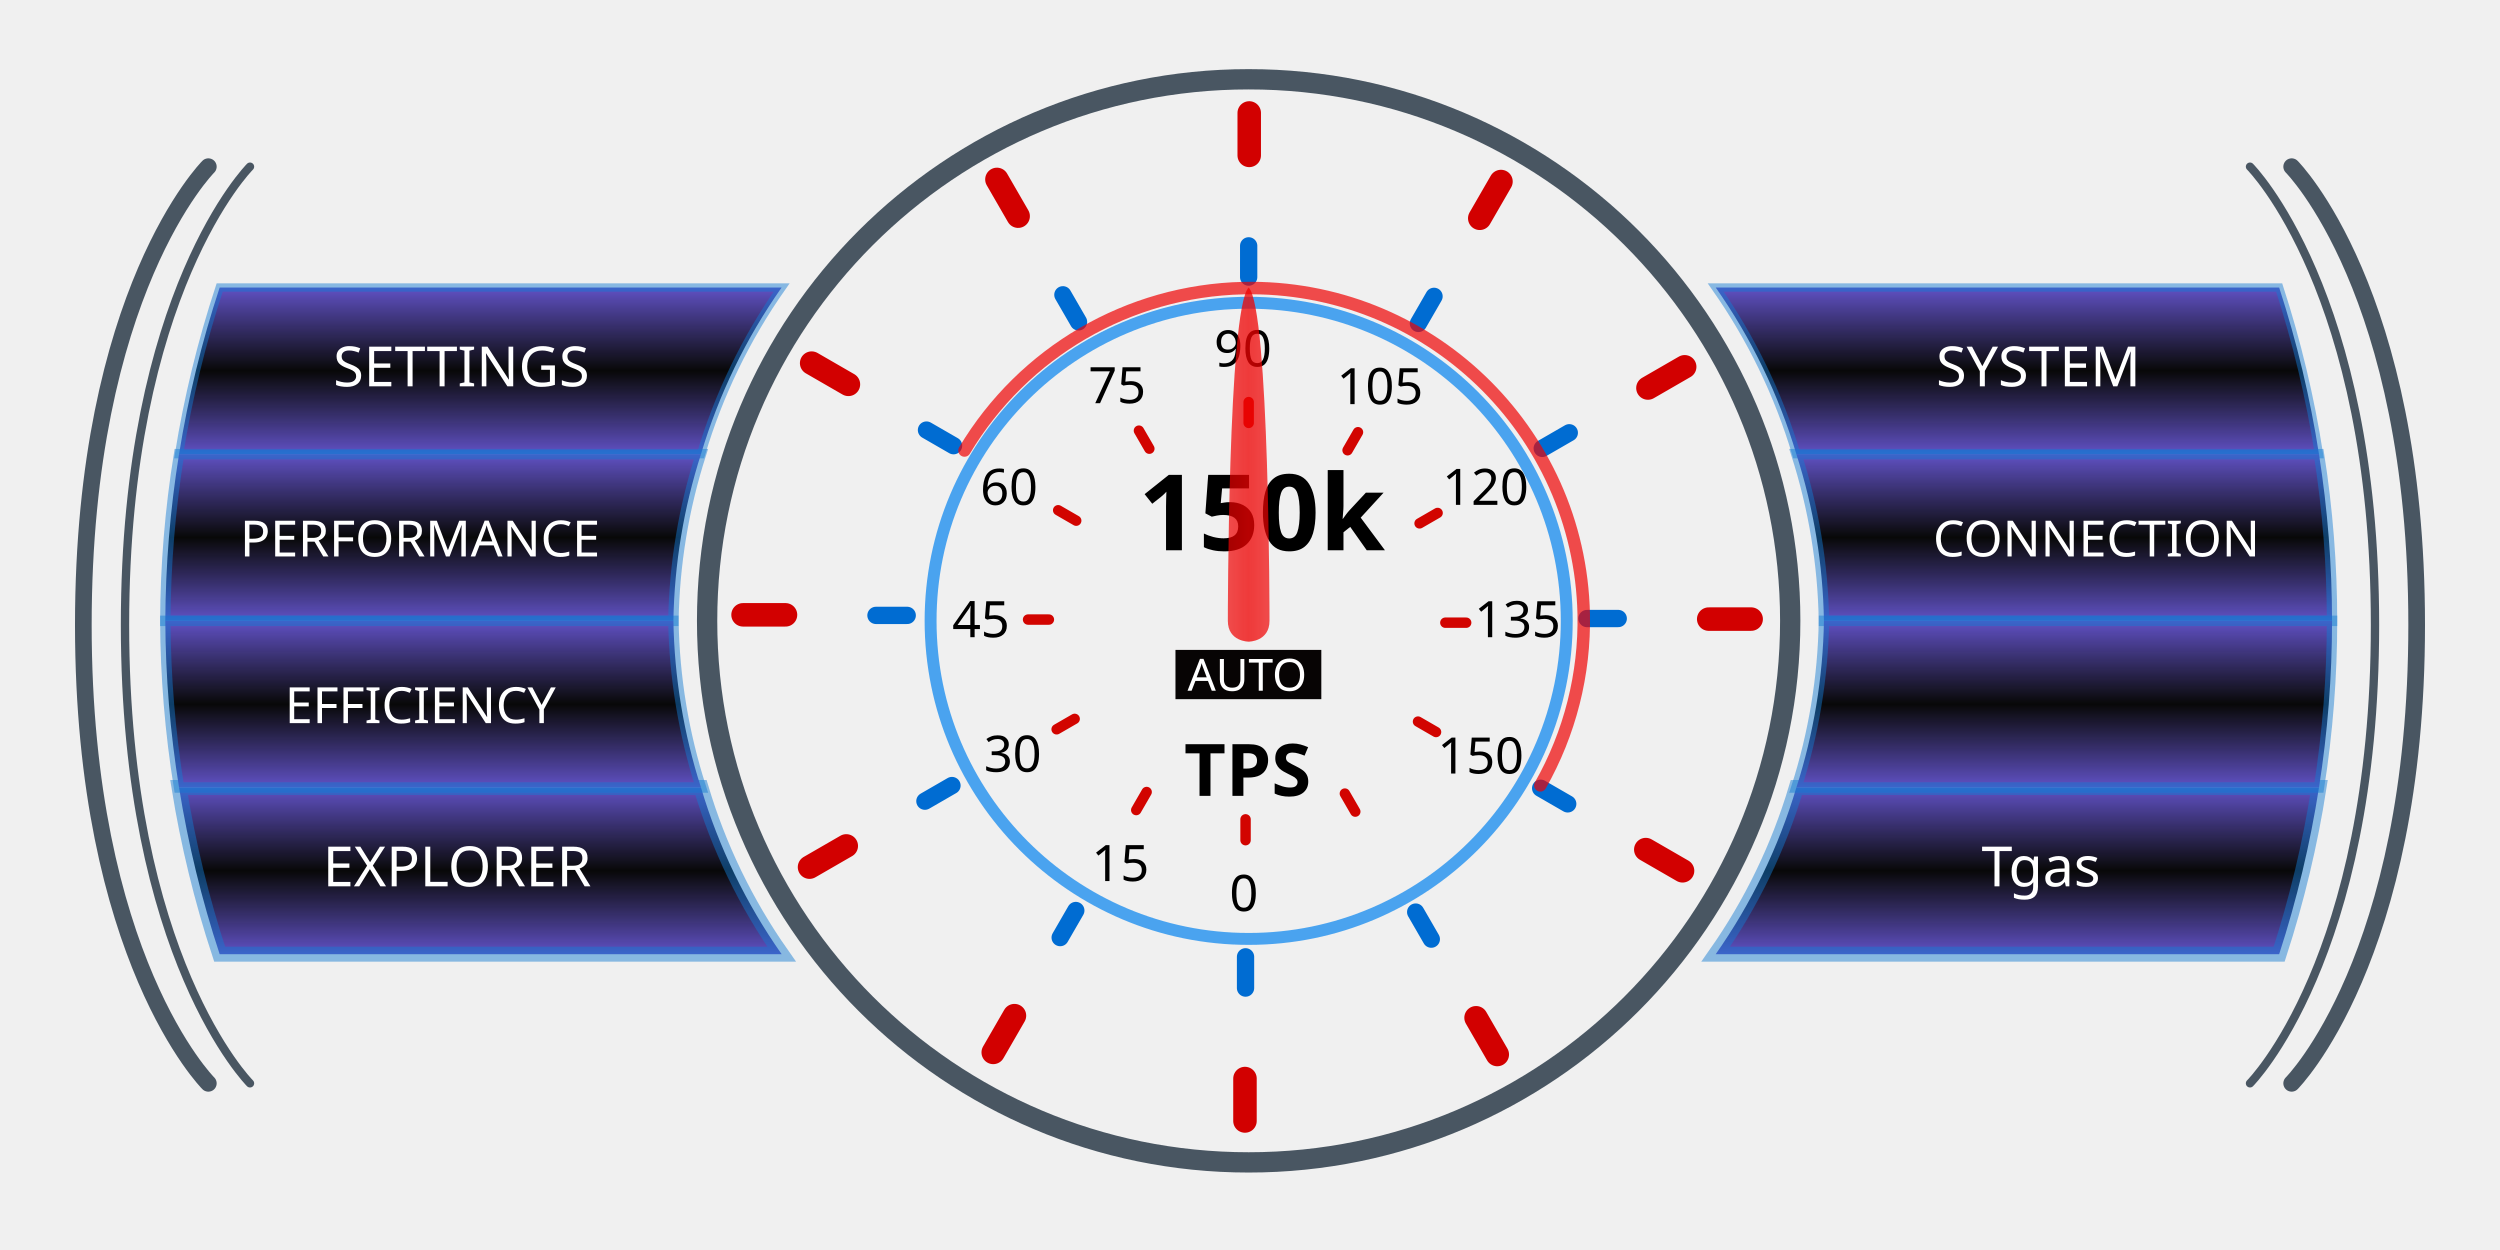
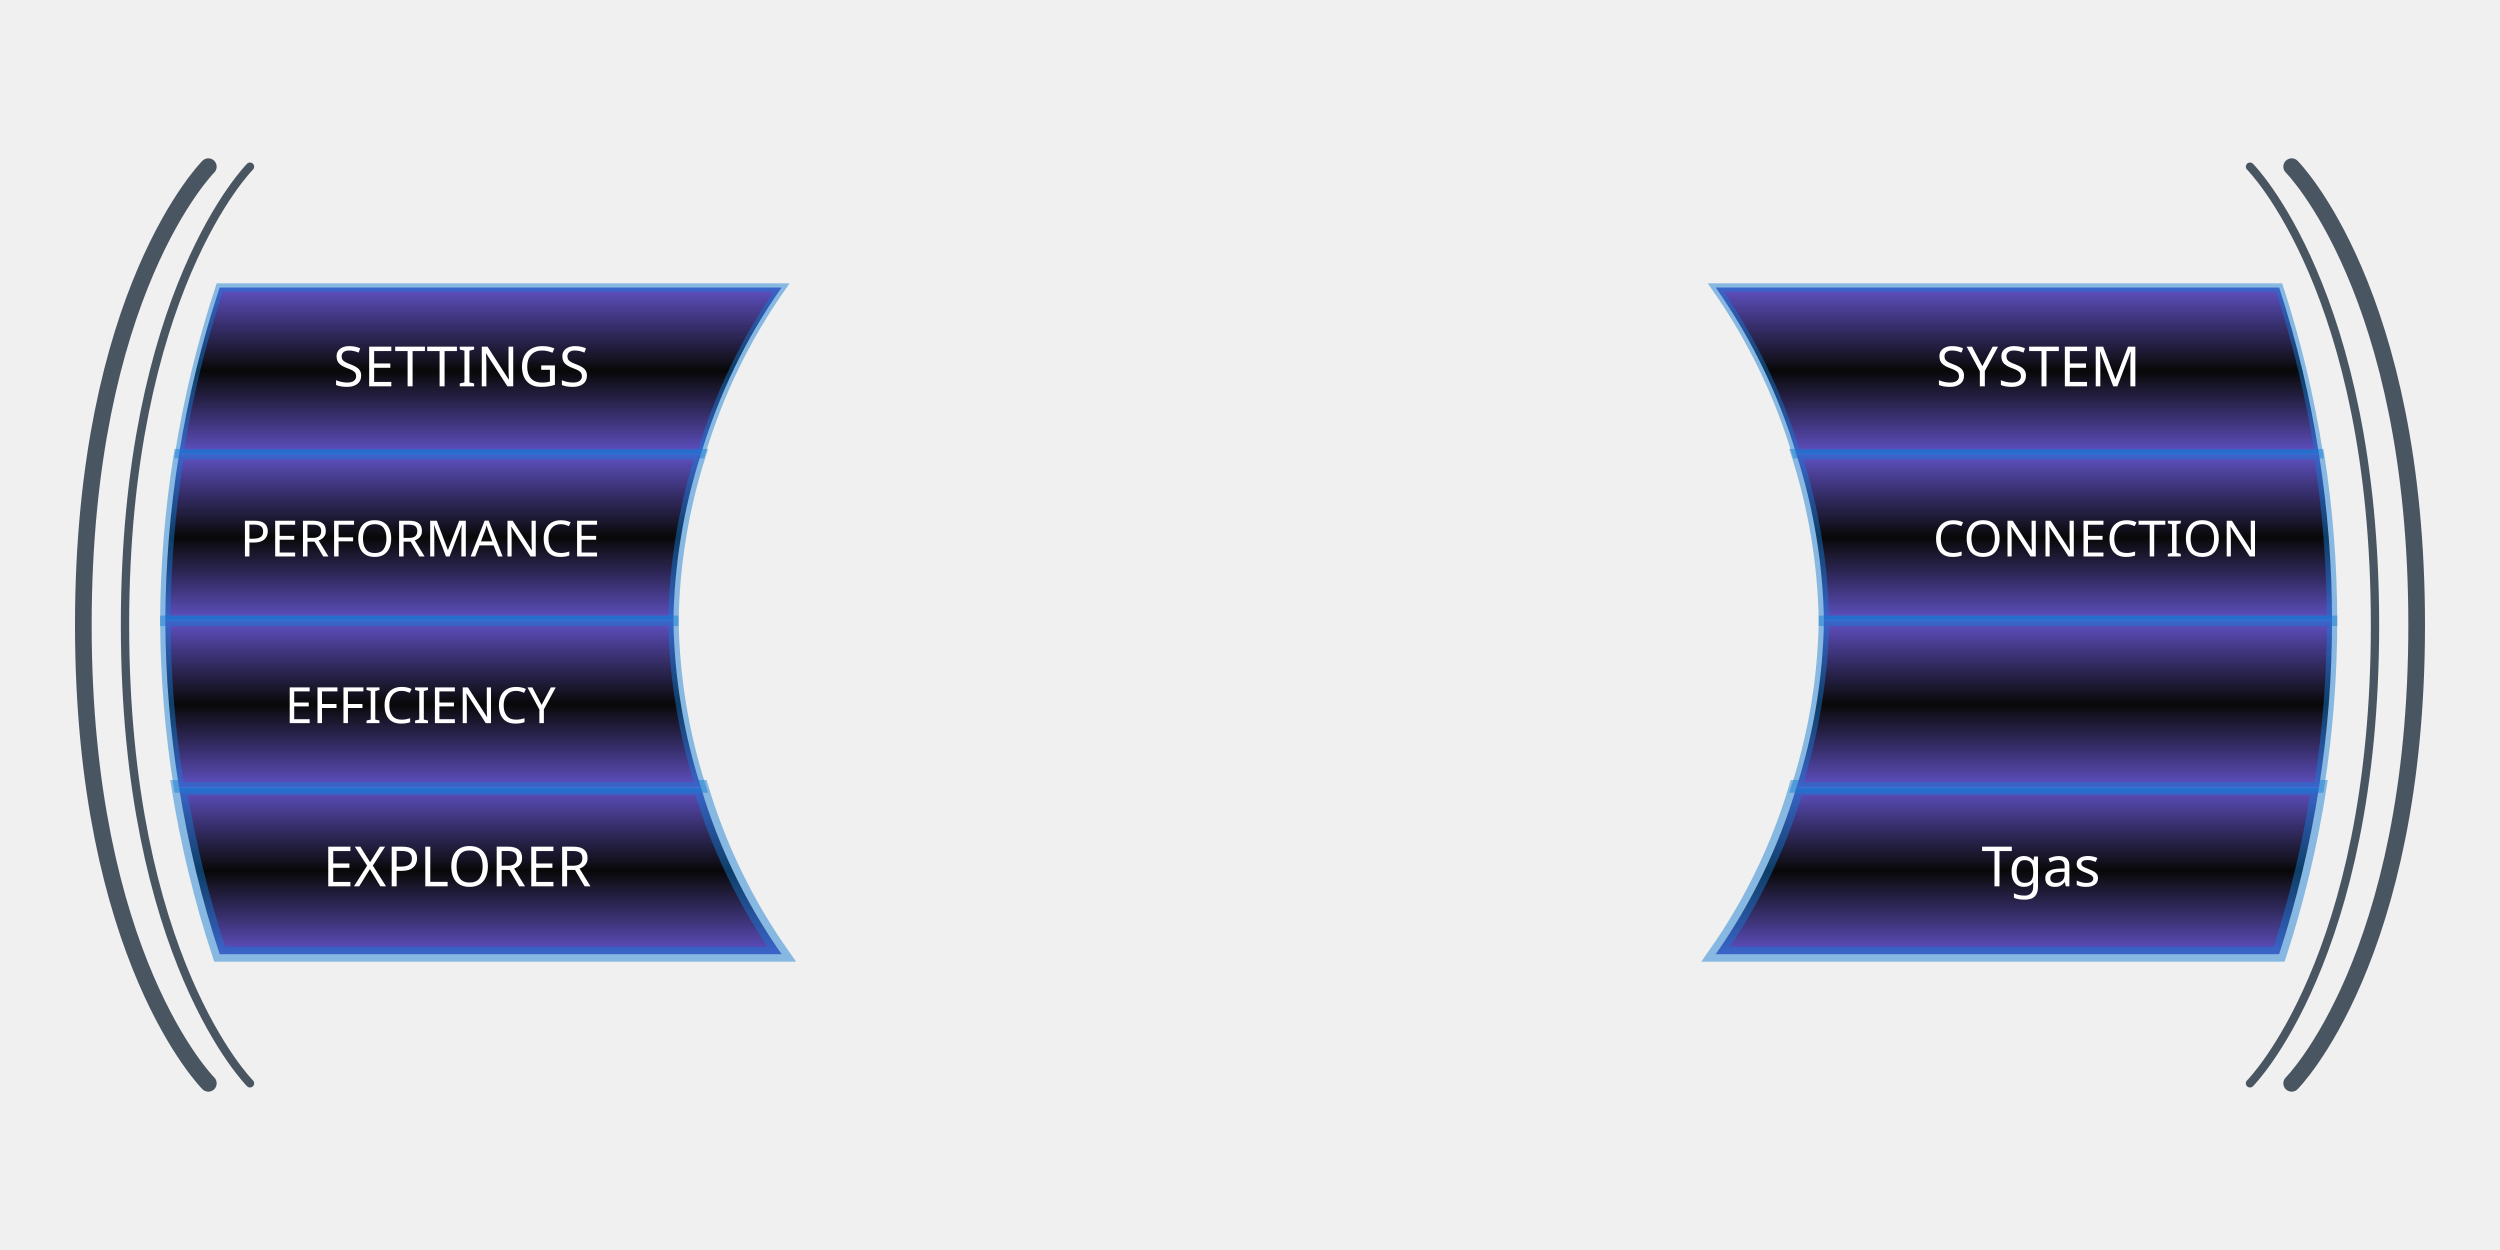
<svg xmlns="http://www.w3.org/2000/svg" xmlns:xlink="http://www.w3.org/1999/xlink" width="1200" height="600" viewBox="0 0 317.5 158.75" version="1.1" id="svg5">
  <defs id="defs2">
    <rect x="-280" y="280" width="200" height="80" id="rect67906" />
    <linearGradient id="linearGradient62288">
      <stop style="stop-color:#6051c4;stop-opacity:1" offset="0" id="stop62284" />
      <stop style="stop-color:#000000;stop-opacity:0.963" offset="1" id="stop62286" />
    </linearGradient>
    <linearGradient id="linearGradient48701">
      <stop style="stop-color:#ef0202;stop-opacity:0.693" offset="0" id="stop48697" />
      <stop style="stop-color:#ef0202;stop-opacity:0.765" offset="1" id="stop48699" />
    </linearGradient>
    <linearGradient xlink:href="#linearGradient48701" id="linearGradient48703" x1="50.271" y1="31.75" x2="52.917" y2="31.75" gradientUnits="userSpaceOnUse" spreadMethod="reflect" gradientTransform="translate(105.6643,25.92917)" />
    <linearGradient xlink:href="#linearGradient62288" id="linearGradient62290" x1="600" y1="120" x2="600" y2="80" gradientUnits="userSpaceOnUse" spreadMethod="reflect" gradientTransform="matrix(0.2645833,0,0,0.2645833,105.6643,25.92917)" />
    <linearGradient xlink:href="#linearGradient62288" id="linearGradient62910" x1="760" y1="200" x2="760" y2="160" gradientUnits="userSpaceOnUse" spreadMethod="reflect" gradientTransform="matrix(0.2645833,0,0,0.2645833,105.6643,25.92917)" />
    <linearGradient xlink:href="#linearGradient62288" id="linearGradient63522" x1="760" y1="280" x2="760" y2="240" gradientUnits="userSpaceOnUse" spreadMethod="reflect" gradientTransform="matrix(0.2645833,0,0,0.2645833,105.6643,25.92917)" />
    <linearGradient xlink:href="#linearGradient62288" id="linearGradient63832" x1="720" y1="360" x2="720" y2="320" gradientUnits="userSpaceOnUse" spreadMethod="reflect" gradientTransform="matrix(0.2645833,0,0,0.2645833,105.6643,25.92917)" />
    <rect x="-280" y="280" width="200" height="80" id="rect78738" />
    <rect x="-280" y="280" width="200" height="80" id="rect78744" />
    <rect x="-280" y="280" width="200" height="80" id="rect78750" />
    <rect x="-280" y="280" width="200" height="80" id="rect92160" />
    <rect x="-280" y="280" width="200" height="80" id="rect94062" />
    <rect x="-280" y="280" width="200" height="80" id="rect98250" />
    <rect x="-280" y="280" width="200" height="80" id="rect98860" />
    <rect x="-280" y="280" width="200" height="80" id="rect101668" />
    <rect x="-280" y="280" width="200" height="80" id="rect103920" />
  </defs>
-   <g id="layer3" style="display:inline">
+   <g id="layer3" style="display:none">
    <text xml:space="preserve" style="font-style:normal;font-variant:normal;font-weight:bold;font-stretch:normal;font-size:13.406px;line-height:1.25;font-family:Exo;-inkscape-font-specification:'Exo Bold';letter-spacing:0px;word-spacing:0px;stroke-width:0.276" x="144.571" y="69.88" id="text38264">
      <tspan id="tspan38262" style="font-style:normal;font-variant:normal;font-weight:bold;font-stretch:normal;font-size:13.406px;font-family:Exo;-inkscape-font-specification:'Exo Bold';stroke-width:0.276" x="144.571" y="69.88">150k</tspan>
    </text>
    <text xml:space="preserve" style="font-style:normal;font-variant:normal;font-weight:bold;font-stretch:normal;font-size:9.188px;line-height:1.25;font-family:Exo;-inkscape-font-specification:'Exo Bold';letter-spacing:0px;word-spacing:0px;stroke-width:0.276" x="150.37" y="101.082" id="text40024">
      <tspan id="tspan40022" style="font-style:normal;font-variant:normal;font-weight:bold;font-stretch:normal;font-size:9.188px;font-family:Exo;-inkscape-font-specification:'Exo Bold';stroke-width:0.276" x="150.37" y="101.082">TPS</tspan>
    </text>
    <rect style="fill:#070404;fill-opacity:1;stroke:none;stroke-width:1.302;stroke-linecap:round;stroke-miterlimit:4;stroke-dasharray:none;stroke-opacity:0.694;stop-color:#000000" id="rect60242" width="18.522" height="6.257" x="149.285" y="82.538" ry="4.6139633e-08" />
    <text xml:space="preserve" style="font-size:5.644px;line-height:1.25;font-family:sans-serif;letter-spacing:0px;word-spacing:0px;fill:#ffffff;fill-opacity:1;stroke-width:0.265" x="150.816" y="87.724" id="text57222">
      <tspan id="tspan57220" style="font-size:5.644px;fill:#ffffff;fill-opacity:1;stroke-width:0.265" x="150.816" y="87.724">AUTO</tspan>
    </text>
  </g>
-   <g id="layer1" style="display:inline">
+   <g id="layer1" style="display:none">
    <text xml:space="preserve" style="font-style:normal;font-variant:normal;font-weight:normal;font-stretch:normal;font-size:6.387px;line-height:1.25;font-family:Exo;-inkscape-font-specification:Exo;letter-spacing:0px;word-spacing:0px;stroke-width:0.299" x="187.245" y="80.925" id="text31809">
      <tspan style="font-style:normal;font-variant:normal;font-weight:normal;font-stretch:normal;font-size:6.387px;font-family:Exo;-inkscape-font-specification:Exo;stroke-width:0.299" x="187.245" y="80.925" id="tspan31807">135</tspan>
    </text>
    <path style="fill:#ffffff;stroke:#d20400;stroke-width:0.679;stroke-linecap:round;stroke-miterlimit:4;stroke-dasharray:none;stroke-opacity:1;stop-color:#000000" d="m 49.222,42.231 h 1.358 m 0.504,7.153 1.176,-0.679 m 4.013,5.943 0.679,-1.176 m 6.447,3.14 v -1.358 m 7.153,-0.504 -0.679,-1.176 m 5.943,-4.013 -1.176,-0.679 m 3.14,-6.447 h -1.358 m -0.504,-7.153 -1.176,0.679 M 70.728,30.019 70.049,31.195 M 63.602,28.055 v 1.358 m -7.153,0.504 0.679,1.176 m -5.943,4.013 1.176,0.679" id="path855" transform="matrix(1.948326,0,0,1.948326,34.66296,-3.595478)" />
    <path style="fill:#ffffff;stroke:#006cd2;stroke-width:1.058;stroke-linecap:round;stroke-miterlimit:4;stroke-dasharray:none;stroke-opacity:1;stop-color:#000000" d="m 40.807,41.874 1.911,0.031 m 0.9,11.377 1.67,-0.929 m 6.468,9.403 0.982,-1.64 m 10.303,4.909 0.031,-1.911 m 11.377,-0.9 -0.929,-1.67 m 9.403,-6.468 -1.64,-0.982 M 86.193,42.792 84.282,42.762 m -0.9,-11.377 -1.67,0.929 m -6.468,-9.403 -0.982,1.64 m -10.303,-4.909 -0.031,1.911 m -11.377,0.9 0.929,1.67 m -9.403,6.468 1.64,0.982" id="path18839" transform="matrix(2.076361,-0.0332126,0.0332126,2.076361,25.12676,-7.435773)" />
    <path style="fill:#750707;fill-opacity:1;stroke:#d20000;stroke-width:1.058;stroke-linecap:round;stroke-miterlimit:4;stroke-dasharray:none;stroke-opacity:1;stop-color:#000000" d="m 40.807,41.874 1.911,0.031 m 0.9,11.377 1.67,-0.929 m 6.468,9.403 0.982,-1.64 m 10.303,4.909 0.031,-1.911 m 11.377,-0.9 -0.929,-1.67 m 9.403,-6.468 -1.64,-0.982 M 86.193,42.792 84.282,42.762 m -0.9,-11.377 -1.67,0.929 m -6.468,-9.403 -0.982,1.64 m -10.303,-4.909 -0.031,1.911 m -11.377,0.9 0.929,1.67 m -9.403,6.468 1.64,0.982" id="path104640" transform="matrix(2.819973,-0.04510711,0.04510711,2.819973,-22.59613,-38.16005)" />
  </g>
-   <g id="layer2" style="display:inline">
+   <g id="layer2" style="display:none">
    <text xml:space="preserve" style="font-style:normal;font-variant:normal;font-weight:normal;font-stretch:normal;font-size:6.387px;line-height:1.25;font-family:Exo;-inkscape-font-specification:Exo;letter-spacing:0px;word-spacing:0px;stroke-width:0.299" x="182.572" y="98.235" id="text7365">
      <tspan id="tspan7363" style="font-style:normal;font-variant:normal;font-weight:normal;font-stretch:normal;font-size:6.387px;font-family:Exo;-inkscape-font-specification:Exo;stroke-width:0.299" x="182.572" y="98.235">150</tspan>
    </text>
    <text xml:space="preserve" style="font-style:normal;font-variant:normal;font-weight:normal;font-stretch:normal;font-size:6.387px;line-height:1.25;font-family:Exo;-inkscape-font-specification:Exo;letter-spacing:0px;word-spacing:0px;stroke-width:0.299" x="156.143" y="115.703" id="text10812">
      <tspan id="tspan10810" style="font-style:normal;font-variant:normal;font-weight:normal;font-stretch:normal;font-size:6.387px;font-family:Exo;-inkscape-font-specification:Exo;stroke-width:0.299" x="156.143" y="115.703">0</tspan>
    </text>
    <text xml:space="preserve" style="font-style:normal;font-variant:normal;font-weight:normal;font-stretch:normal;font-size:6.387px;line-height:1.25;font-family:Exo;-inkscape-font-specification:Exo;letter-spacing:0px;word-spacing:0px;stroke-width:0.299" x="138.636" y="111.893" id="text18871">
      <tspan id="tspan18869" style="font-style:normal;font-variant:normal;font-weight:normal;font-stretch:normal;font-size:6.387px;font-family:Exo;-inkscape-font-specification:Exo;stroke-width:0.299" x="138.636" y="111.893">15</tspan>
    </text>
    <text xml:space="preserve" style="font-style:normal;font-variant:normal;font-weight:normal;font-stretch:normal;font-size:6.387px;line-height:1.25;font-family:Exo;-inkscape-font-specification:Exo;letter-spacing:0px;word-spacing:0px;stroke-width:0.299" x="124.959" y="98.009" id="text23927">
      <tspan id="tspan23925" style="font-style:normal;font-variant:normal;font-weight:normal;font-stretch:normal;font-size:6.387px;font-family:Exo;-inkscape-font-specification:Exo;stroke-width:0.299" x="124.959" y="98.009">30</tspan>
    </text>
    <text xml:space="preserve" style="font-style:normal;font-variant:normal;font-weight:normal;font-stretch:normal;font-size:6.387px;line-height:1.25;font-family:Exo;-inkscape-font-specification:Exo;letter-spacing:0px;word-spacing:0px;stroke-width:0.299" x="120.917" y="80.925" id="text25885">
      <tspan style="font-style:normal;font-variant:normal;font-weight:normal;font-stretch:normal;font-size:6.387px;font-family:Exo;-inkscape-font-specification:Exo;stroke-width:0.299" x="120.917" y="80.925" id="tspan25909">45</tspan>
    </text>
    <text xml:space="preserve" style="font-style:normal;font-variant:normal;font-weight:normal;font-stretch:normal;font-size:6.387px;line-height:1.25;font-family:Exo;-inkscape-font-specification:Exo;letter-spacing:0px;word-spacing:0px;stroke-width:0.299" x="124.5" y="64.122" id="text26849">
      <tspan style="font-style:normal;font-variant:normal;font-weight:normal;font-stretch:normal;font-size:6.387px;font-family:Exo;-inkscape-font-specification:Exo;stroke-width:0.299" x="124.5" y="64.122" id="tspan26873">60</tspan>
    </text>
    <text xml:space="preserve" style="font-style:normal;font-variant:normal;font-weight:normal;font-stretch:normal;font-size:6.387px;line-height:1.25;font-family:Exo;-inkscape-font-specification:Exo;letter-spacing:0px;word-spacing:0px;stroke-width:0.299" x="138.222" y="51.201" id="text28471">
      <tspan style="font-style:normal;font-variant:normal;font-weight:normal;font-stretch:normal;font-size:6.387px;font-family:Exo;-inkscape-font-specification:Exo;stroke-width:0.299" x="138.222" y="51.201" id="tspan28469">75</tspan>
    </text>
    <text xml:space="preserve" style="font-style:normal;font-variant:normal;font-weight:normal;font-stretch:normal;font-size:6.387px;line-height:1.25;font-family:Exo;-inkscape-font-specification:Exo;letter-spacing:0px;word-spacing:0px;stroke-width:0.299" x="154.199" y="46.538" id="text29053">
      <tspan style="font-style:normal;font-variant:normal;font-weight:normal;font-stretch:normal;font-size:6.387px;font-family:Exo;-inkscape-font-specification:Exo;stroke-width:0.299" x="154.199" y="46.538" id="tspan29817">90</tspan>
    </text>
    <text xml:space="preserve" style="font-style:normal;font-variant:normal;font-weight:normal;font-stretch:normal;font-size:6.387px;line-height:1.25;font-family:Exo;-inkscape-font-specification:Exo;letter-spacing:0px;word-spacing:0px;stroke-width:0.299" x="169.768" y="51.329" id="text31597">
      <tspan style="font-style:normal;font-variant:normal;font-weight:normal;font-stretch:normal;font-size:6.387px;font-family:Exo;-inkscape-font-specification:Exo;stroke-width:0.299" x="169.768" y="51.329" id="tspan31595">105</tspan>
    </text>
    <text xml:space="preserve" style="font-style:normal;font-variant:normal;font-weight:normal;font-stretch:normal;font-size:6.387px;line-height:1.25;font-family:Exo;-inkscape-font-specification:Exo;letter-spacing:0px;word-spacing:0px;stroke-width:0.299" x="183.182" y="64.122" id="text31703">
      <tspan style="font-style:normal;font-variant:normal;font-weight:normal;font-stretch:normal;font-size:6.387px;font-family:Exo;-inkscape-font-specification:Exo;stroke-width:0.299" x="183.182" y="64.122" id="tspan31701">120</tspan>
    </text>
  </g>
-   <g id="layer6" style="display:inline">
+   <g id="layer6" style="display:none">
    <circle style="display:inline;fill:none;fill-opacity:1;stroke:#001425;stroke-width:2.579;stroke-linecap:round;stroke-miterlimit:4;stroke-dasharray:none;stroke-opacity:0.694;stop-color:#000000" id="circle104898" cx="158.581" cy="78.846" r="68.778" />
    <circle style="display:inline;fill:none;fill-opacity:1;stroke:#0282ef;stroke-width:1.515;stroke-linecap:round;stroke-miterlimit:4;stroke-dasharray:none;stroke-opacity:0.694;stop-color:#000000" id="circle50100" cx="158.581" cy="78.846" r="40.396" />
    <path id="path49630" style="display:inline;fill:none;stroke:#ef0202;stroke-width:1.587;stroke-linecap:round;stroke-opacity:0.694;stop-color:#000000" d="m 195.623,99.741 c 3.759,-6.623 5.662,-14.138 5.509,-21.752 -0.511,-23.374 -19.874,-41.909 -43.248,-41.398 -14.56,0.328 -27.93,8.118 -35.395,20.623" />
  </g>
-   <g id="layer4" style="display:inline">
+   <g id="layer4" style="display:none">
    <path style="fill:url(#linearGradient48703);fill-opacity:1;stroke:none;stroke-width:1.765;stroke-linecap:round;stroke-miterlimit:4;stroke-dasharray:none;stroke-opacity:1;stop-color:#000000" d="m 158.581,81.492 c 0,0 -2.646,0 -2.646,-2.646 0,0 0,-39.688 2.646,-42.333 2.646,2.646 2.646,42.333 2.646,42.333 0,2.646 -2.646,2.646 -2.646,2.646 z" id="path48596" />
  </g>
  <g id="layer5" style="display:inline">
    <path id="path61270" style="fill:url(#linearGradient63832);fill-opacity:1;stroke:#147bd2;stroke-width:1.911;stroke-linecap:round;stroke-miterlimit:4;stroke-dasharray:none;stroke-opacity:0.473;stop-color:#000000" d="m 22.738,100.013 a 137.588,137.588 0 0 0 5.159,21.167 H 99.267 A 73.058,73.058 0 0 1 89.024,100.013 Z m 205.4,0 a 73.058,73.058 0 0 1 -10.243,21.167 h 71.559 a 137.588,137.588 0 0 0 5.057,-21.167 z" />
    <path id="rect61379" style="fill:url(#linearGradient62290);fill-opacity:1;stroke:#147bd2;stroke-width:1.058;stroke-linecap:round;stroke-miterlimit:4;stroke-dasharray:none;stroke-opacity:0.475;stop-color:#000000" d="M 27.898,36.513 A 137.588,137.588 0 0 0 22.738,57.679 H 89.024 A 73.058,73.058 0 0 1 99.267,36.513 Z m 189.997,0 a 73.058,73.058 0 0 1 10.243,21.167 h 66.373 a 137.588,137.588 0 0 0 -5.057,-21.167 z" />
    <path id="rect61381" style="fill:url(#linearGradient62910);fill-opacity:1;stroke:#147bd2;stroke-width:1.323;stroke-linecap:round;stroke-miterlimit:4;stroke-dasharray:none;stroke-opacity:0.475;stop-color:#000000" d="m 22.738,57.679 a 137.588,137.588 0 0 0 -1.746,21.167 h 64.53 a 73.058,73.058 0 0 1 3.501,-21.167 z m 205.4,0 a 73.058,73.058 0 0 1 3.501,21.167 h 64.53 a 137.588,137.588 0 0 0 -1.659,-21.167 z" />
    <path id="rect61383" style="fill:url(#linearGradient63522);fill-opacity:1;stroke:#147bd2;stroke-width:1.323;stroke-linecap:round;stroke-miterlimit:4;stroke-dasharray:none;stroke-opacity:0.473;stop-color:#000000" d="M 20.993,78.846 A 137.588,137.588 0 0 0 22.738,100.013 H 89.024 A 73.058,73.058 0 0 1 85.523,78.846 Z m 210.647,0 a 73.058,73.058 0 0 1 -3.501,21.167 h 66.373 a 137.588,137.588 0 0 0 1.659,-21.167 z" />
    <text xml:space="preserve" transform="matrix(0.2645833,0,0,0.2645833,105.6643,-31.22083)" id="text78736" style="font-style:normal;font-variant:normal;font-weight:normal;font-stretch:normal;font-size:26.667px;line-height:1.25;font-family:Exo;-inkscape-font-specification:Exo;text-align:center;letter-spacing:0px;word-spacing:0px;white-space:pre;shape-inside:url(#rect78738);fill:#ffffff;fill-opacity:1" x="21.893" y="0">
-       <tspan x="-239.4" y="303.439" id="tspan119316">SETTINGS</tspan>
+       <tspan x="-239.4" y="303.439" id="tspan121166">SETTINGS</tspan>
    </text>
    <text xml:space="preserve" transform="matrix(0.2645833,0,0,0.2645833,306.7477,-31.22083)" id="text92158" style="font-style:normal;font-variant:normal;font-weight:normal;font-stretch:normal;font-size:26.667px;line-height:1.25;font-family:exo;-inkscape-font-specification:exo;text-align:center;letter-spacing:0px;word-spacing:0px;white-space:pre;shape-inside:url(#rect92160);fill:#ffffff;fill-opacity:1" x="21.893" y="0">
-       <tspan x="-230.027" y="303.439" id="tspan119318">SYSTEM</tspan>
+       <tspan x="-230.027" y="303.439" id="tspan121168">SYSTEM</tspan>
    </text>
    <text xml:space="preserve" transform="matrix(0.2645833,0,0,0.2645833,100.3726,-8.995831)" id="text94060" style="font-style:normal;font-variant:normal;font-weight:normal;font-stretch:normal;font-size:24px;line-height:1.25;font-family:exo;-inkscape-font-specification:exo;text-align:center;letter-spacing:0px;word-spacing:0px;white-space:pre;shape-inside:url(#rect94062);fill:#ffffff;fill-opacity:1" x="21.893" y="0">
-       <tspan x="-264.12" y="301.095" id="tspan119320">PERFORMANCE</tspan>
+       <tspan x="-264.12" y="301.095" id="tspan121170">PERFORMANCE</tspan>
    </text>
    <text xml:space="preserve" transform="matrix(0.2645833,0,0,0.2645833,312.0394,-8.995831)" id="text98248" style="font-style:normal;font-variant:normal;font-weight:normal;font-stretch:normal;font-size:24px;line-height:1.25;font-family:exo;-inkscape-font-specification:exo;text-align:center;letter-spacing:0px;word-spacing:0px;white-space:pre;shape-inside:url(#rect98250);fill:#ffffff;fill-opacity:1" x="21.893" y="0">
-       <tspan x="-251.52" y="301.095" id="tspan119322">CONNECTION</tspan>
+       <tspan x="-251.52" y="301.095" id="tspan121172">CONNECTION</tspan>
    </text>
    <text xml:space="preserve" transform="matrix(0.2645833,0,0,0.2645833,105.6643,32.27917)" id="text98858" style="font-style:normal;font-variant:normal;font-weight:normal;font-stretch:normal;font-size:26.667px;line-height:1.25;font-family:exo;-inkscape-font-specification:exo;text-align:center;letter-spacing:0px;word-spacing:0px;white-space:pre;shape-inside:url(#rect98860);fill:#ffffff;fill-opacity:1" x="21.893" y="0">
-       <tspan x="-244.4" y="303.439" id="tspan119324">EXPLORER</tspan>
+       <tspan x="-244.4" y="303.439" id="tspan121174">EXPLORER</tspan>
    </text>
    <text xml:space="preserve" transform="matrix(0.2645833,0,0,0.2645833,306.7477,32.27917)" id="text101666" style="font-style:normal;font-variant:normal;font-weight:normal;font-stretch:normal;font-size:26.667px;line-height:1.25;font-family:exo;-inkscape-font-specification:exo;text-align:center;letter-spacing:0px;word-spacing:0px;white-space:pre;shape-inside:url(#rect101668);fill:#ffffff;fill-opacity:1" x="21.893" y="0">
-       <tspan x="-208.227" y="303.439" id="tspan119326">Tgas</tspan>
+       <tspan x="-208.227" y="303.439" id="tspan121176">Tgas</tspan>
    </text>
    <text xml:space="preserve" transform="matrix(0.2645833,0,0,0.2645833,100.3726,12.17084)" id="text103918" style="font-style:normal;font-variant:normal;font-weight:normal;font-stretch:normal;font-size:24px;line-height:1.25;font-family:exo;-inkscape-font-specification:exo;text-align:center;letter-spacing:0px;word-spacing:0px;white-space:pre;shape-inside:url(#rect103920);fill:#ffffff;fill-opacity:1" x="21.893" y="0">
-       <tspan x="-242.628" y="301.095" id="tspan119328">EFFICIENCY</tspan>
+       <tspan x="-242.628" y="301.095" id="tspan121178">EFFICIENCY</tspan>
    </text>
    <path style="display:inline;fill:none;fill-opacity:1;stroke:#001425;stroke-width:2.117;stroke-linecap:round;stroke-miterlimit:4;stroke-dasharray:none;stroke-opacity:0.694;stop-color:#000000" d="m 291.042,21.167 c 0,0 15.875,15.875 15.875,58.208 0,42.333 -15.875,58.208 -15.875,58.208" id="path105249" />
    <path style="display:inline;fill:none;fill-opacity:1;stroke:#001425;stroke-width:2.117;stroke-linecap:round;stroke-miterlimit:4;stroke-dasharray:none;stroke-opacity:0.694;stop-color:#000000" d="m 26.458,21.167 c 0,0 -15.875,15.875 -15.875,58.208 0,42.333 15.875,58.208 15.875,58.208" id="path105331" />
    <path style="display:inline;fill:none;fill-opacity:1;stroke:#001425;stroke-width:1.058;stroke-linecap:round;stroke-miterlimit:4;stroke-dasharray:none;stroke-opacity:0.694;stop-color:#000000" d="m 285.75,21.167 c 0,0 15.875,15.875 15.875,58.208 0,42.333 -15.875,58.208 -15.875,58.208" id="path115832" />
    <path style="display:inline;fill:none;fill-opacity:1;stroke:#001425;stroke-width:1.058;stroke-linecap:round;stroke-miterlimit:4;stroke-dasharray:none;stroke-opacity:0.694;stop-color:#000000" d="m 31.75,21.167 c 0,0 -15.875,15.875 -15.875,58.208 0,42.333 15.875,58.208 15.875,58.208" id="path115834" />
  </g>
</svg>
